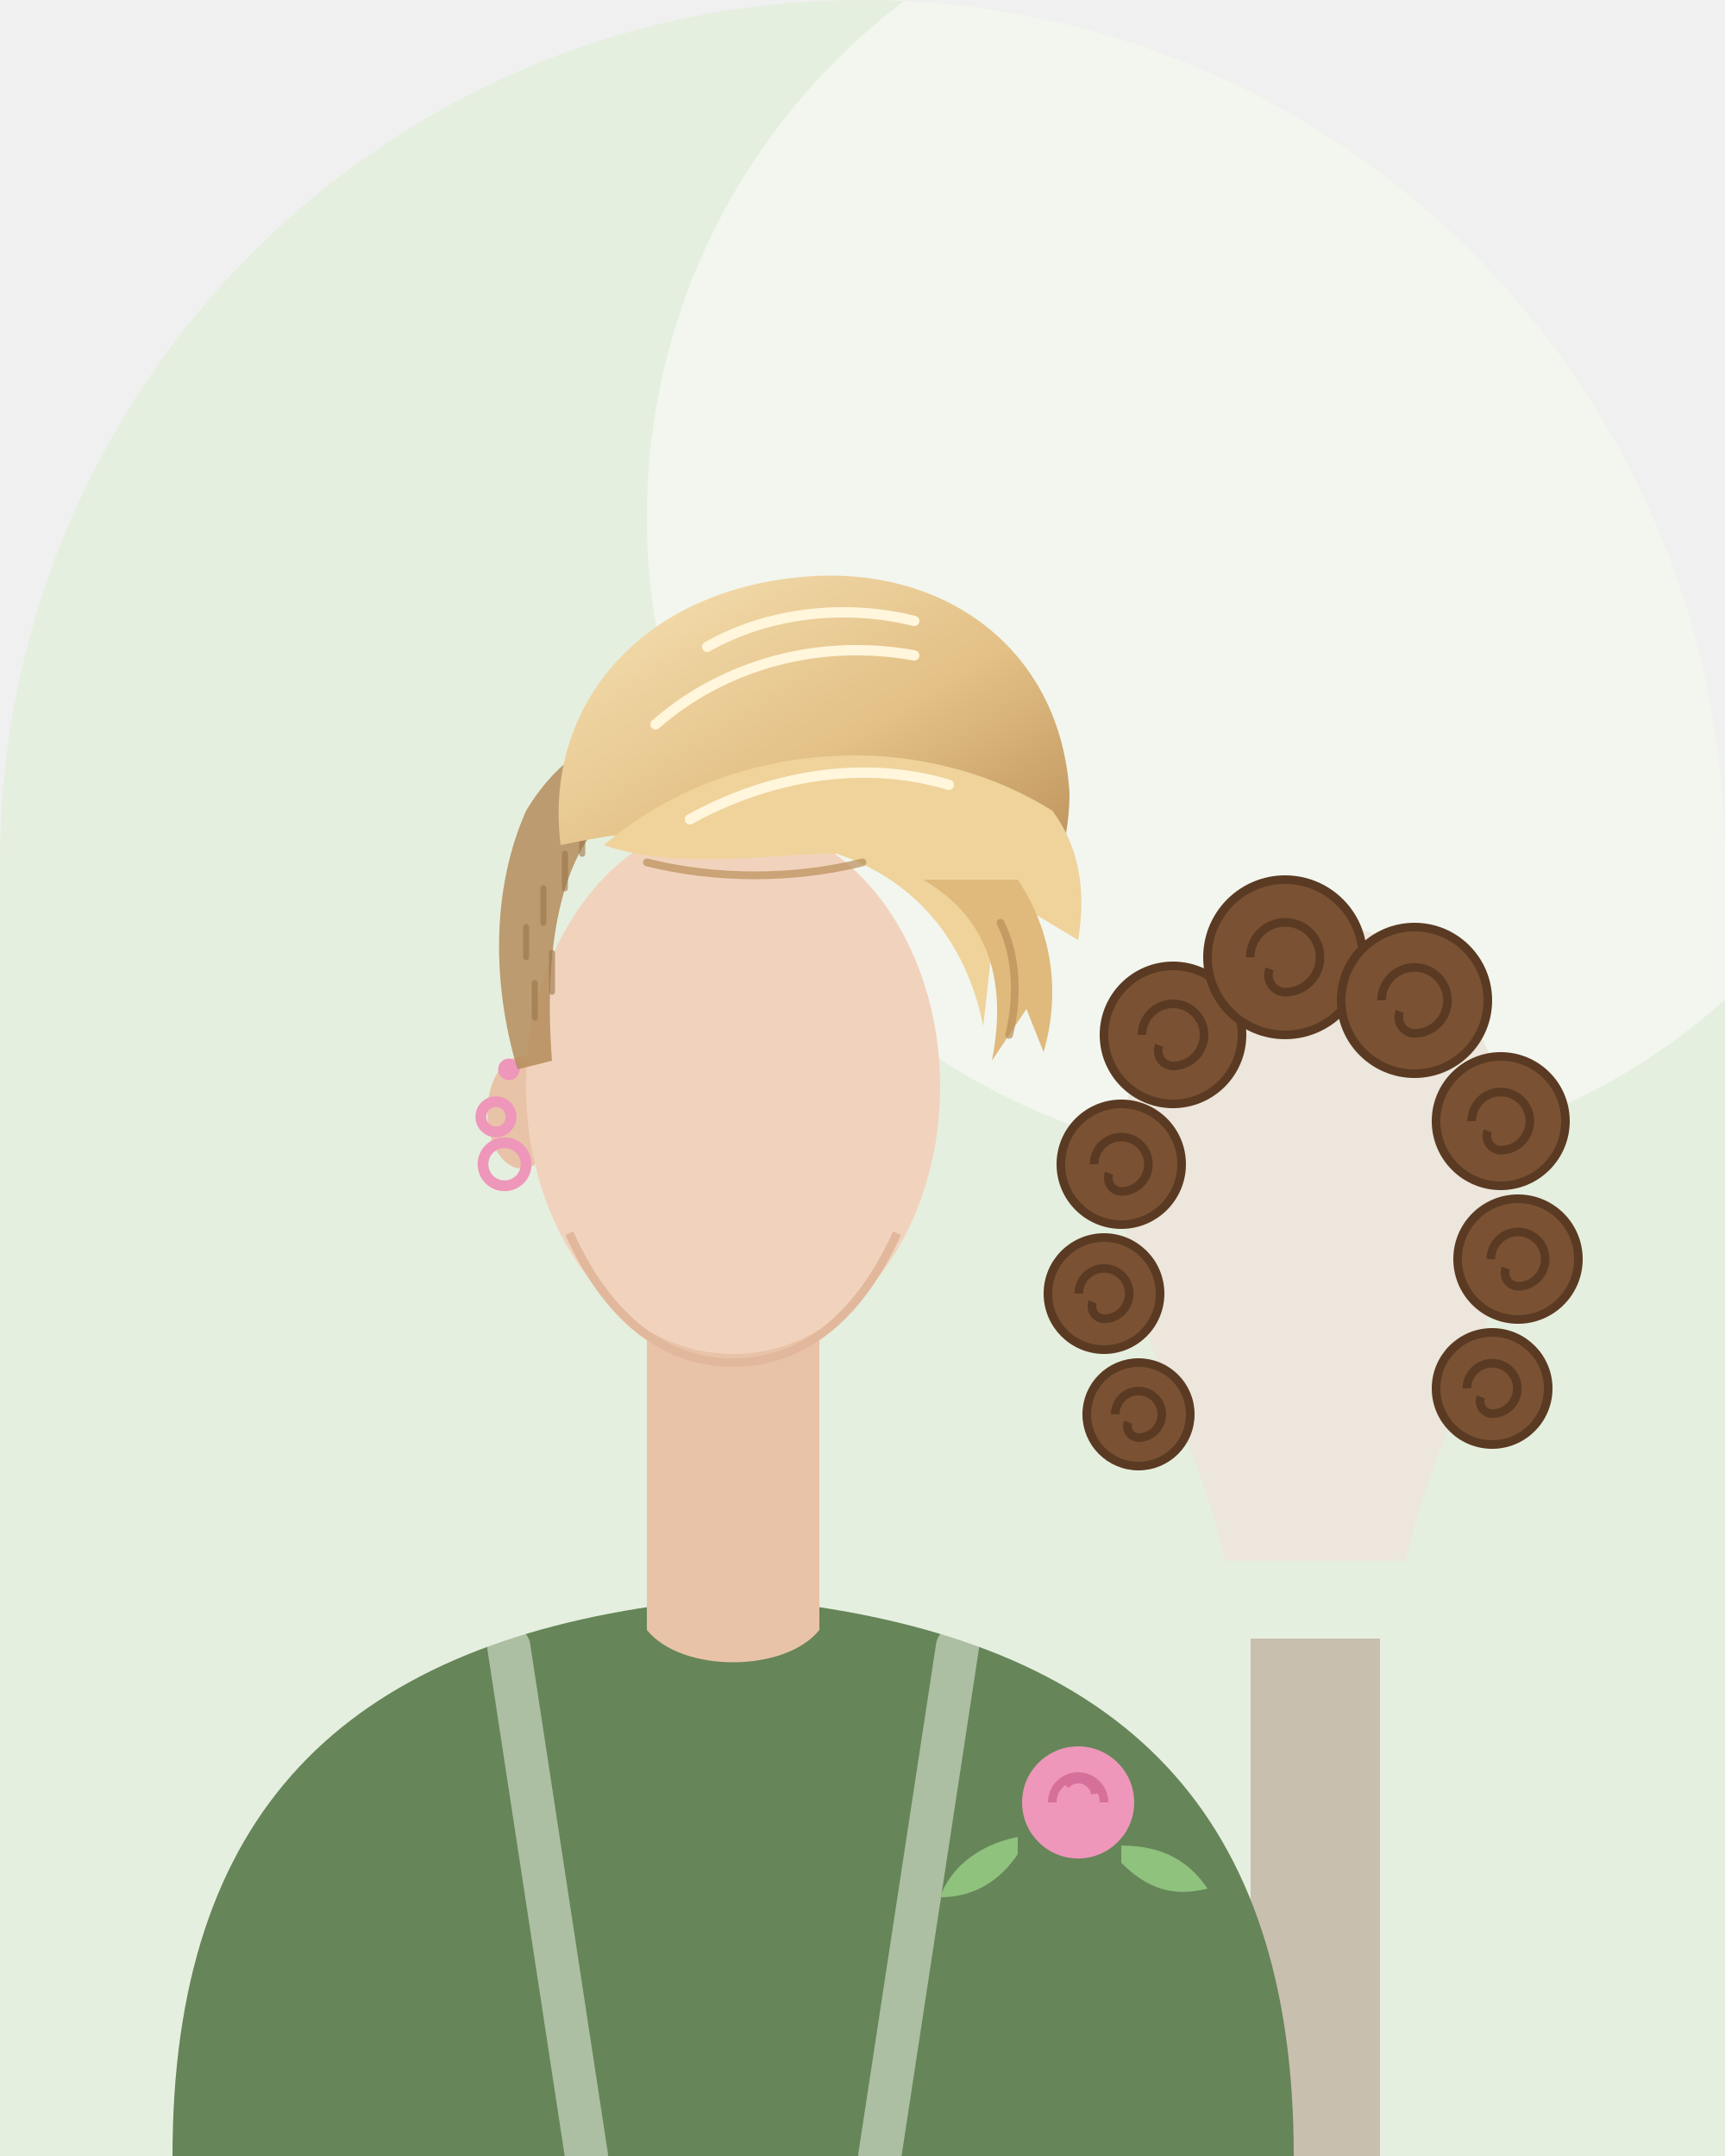
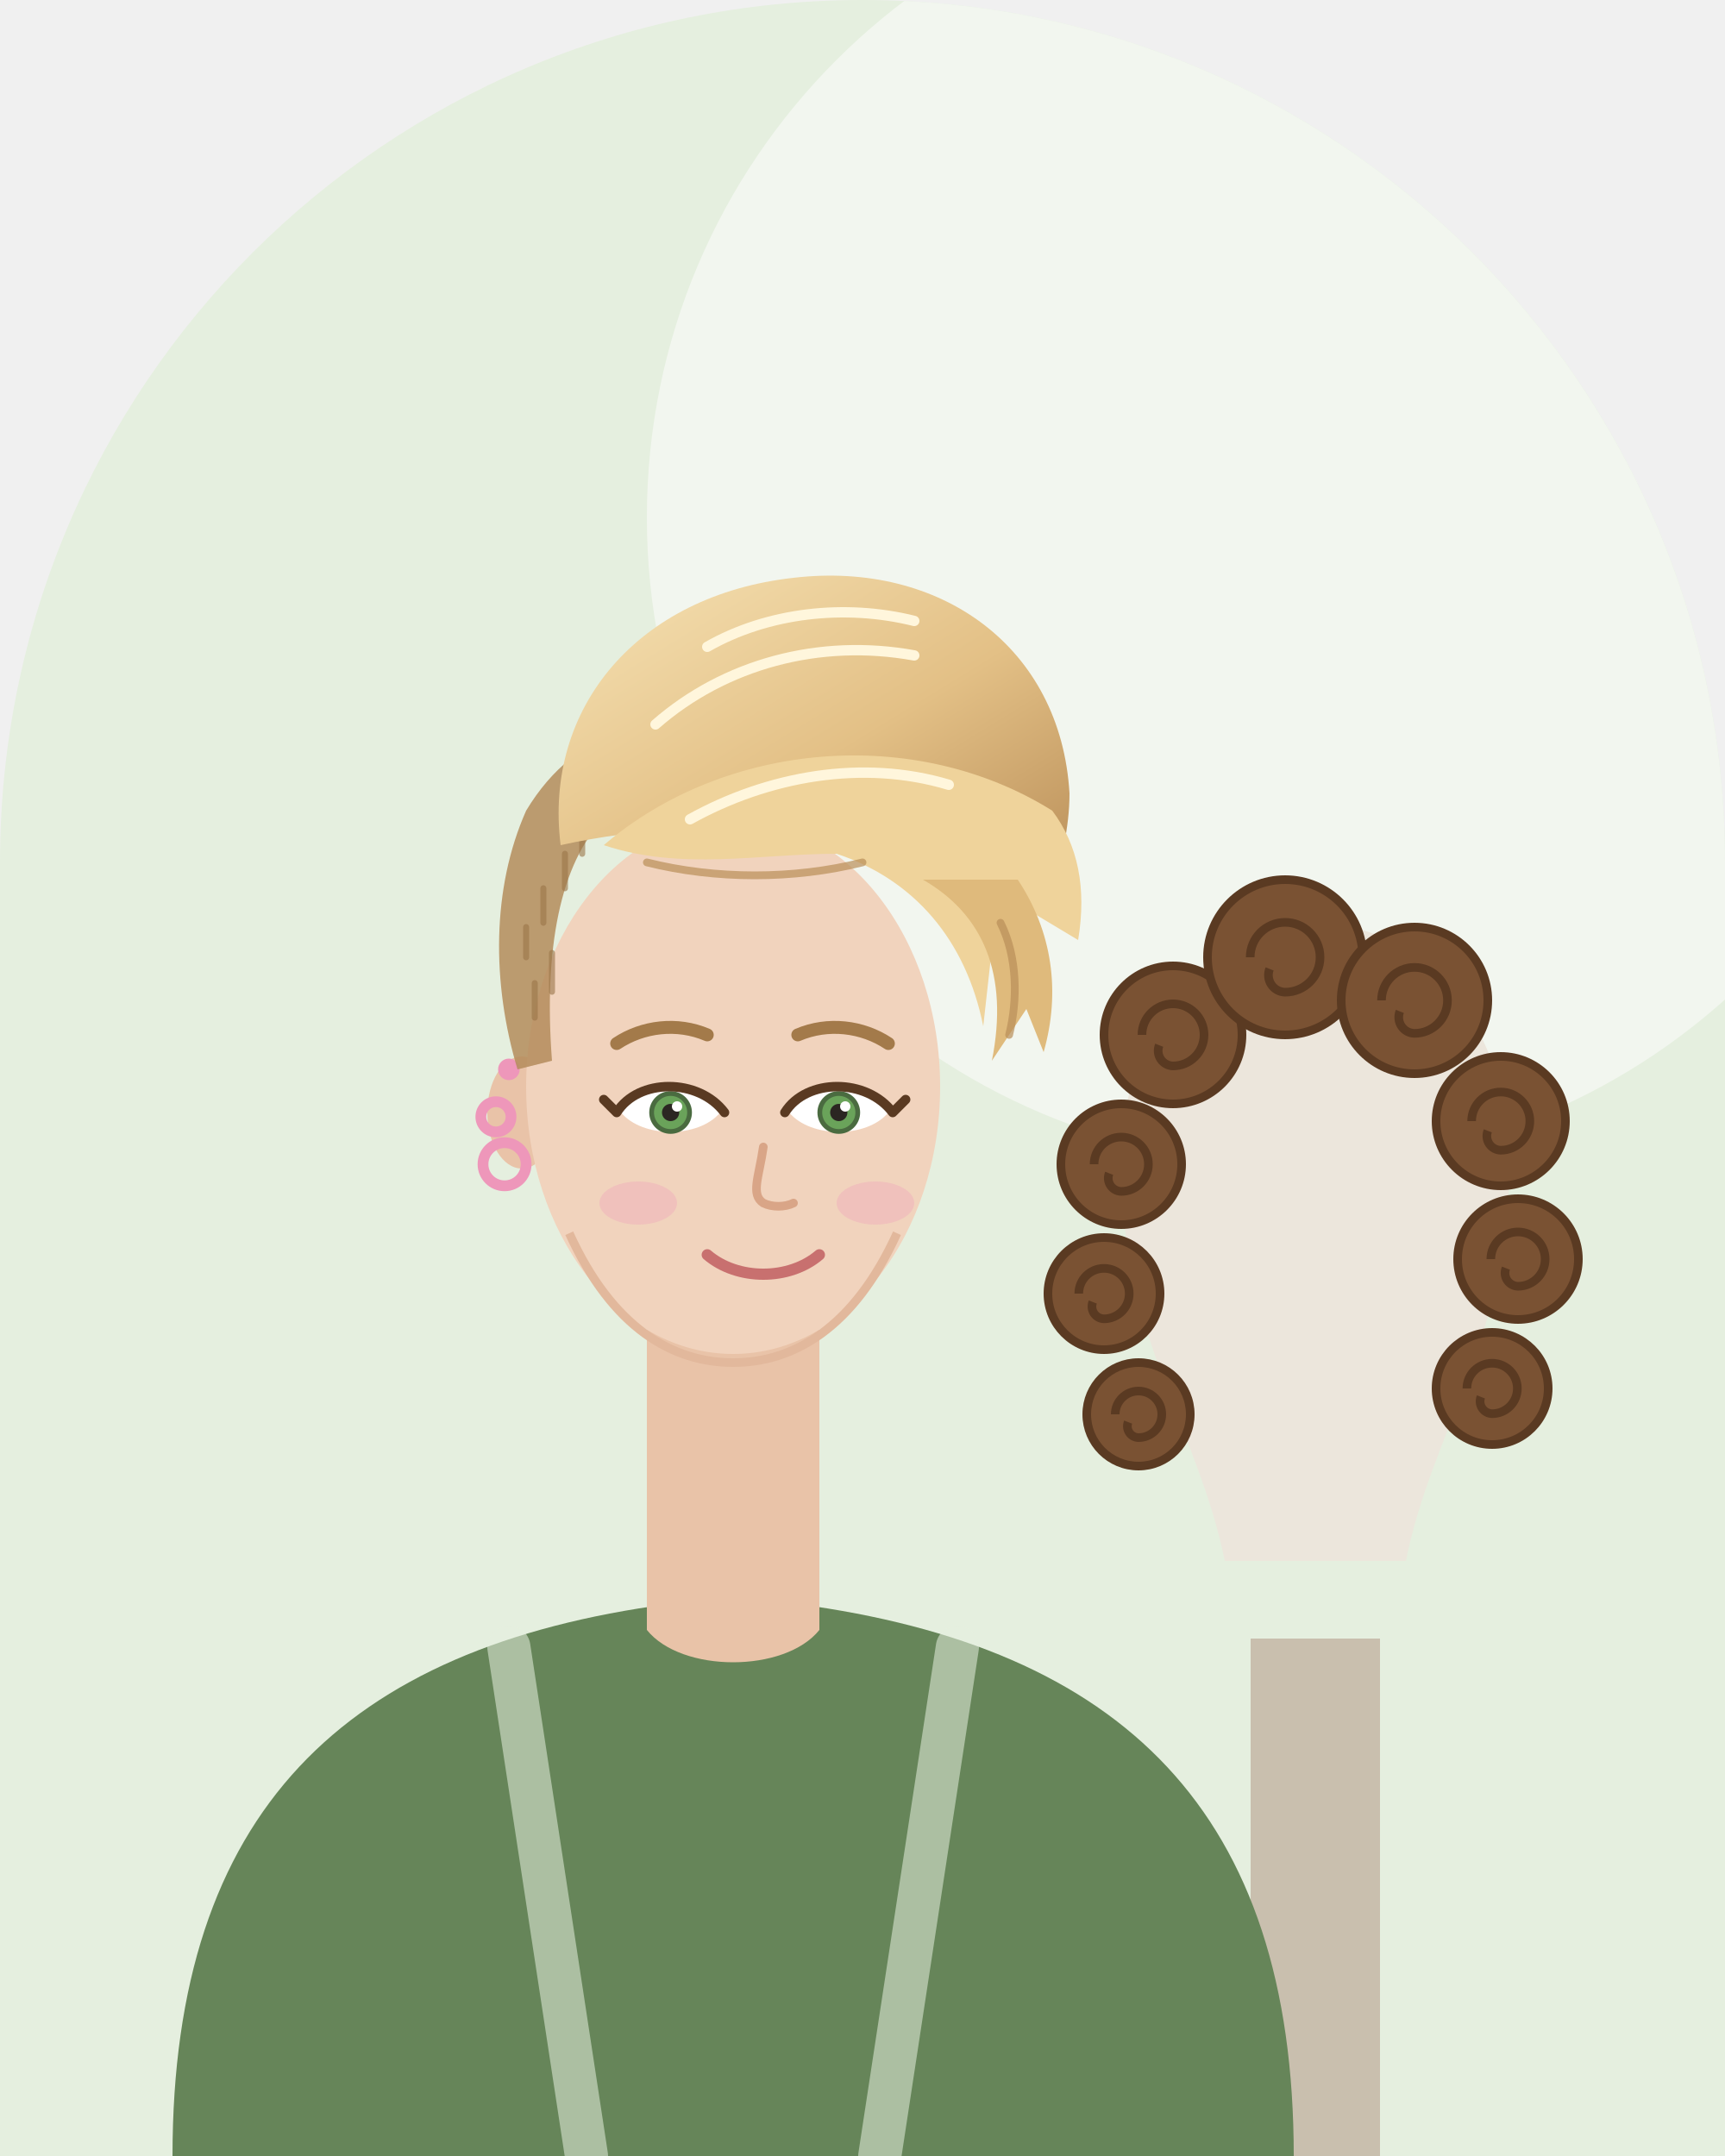
<svg xmlns="http://www.w3.org/2000/svg" viewBox="0 0 400 500" role="img" aria-labelledby="t">
  <defs>
    <clipPath id="arch">
      <path d="M0 200A200 200 0 0 1 400 200V500H0Z" />
    </clipPath>
    <linearGradient id="hair" x1="0" y1="0" x2="1" y2="1">
      <stop offset="0" stop-color="#f6e2b4" />
      <stop offset=".55" stop-color="#e3c086" />
      <stop offset="1" stop-color="#b98e58" />
    </linearGradient>
  </defs>
  <g clip-path="url(#arch)">
    <rect width="400" height="500" fill="#e5efdf" />
    <circle cx="300" cy="120" r="150" fill="#f2f6ef" />
    <g transform="translate(250 230)">
      <rect x="40" y="150" width="30" height="120" fill="#c9bfae" />
      <path d="M10 40c0-34 22-56 45-56s45 22 45 56c0 40-18 62-24 92H34C28 102 10 80 10 40Z" fill="#ece6dc" />
      <g fill="#7a5233" stroke="#5a3a22" stroke-width="2">
        <circle cx="22" cy="10" r="16" />
        <path d="M14.8 10a7.2 7.2 0 1 1 7.2 7.2a3.52 3.52 0 0 1 -3.2 -4.8" fill="none" />
        <circle cx="48" cy="-8" r="18" />
        <path d="M39.9 -8a8.1 8.1 0 1 1 8.1 8.1a3.96 3.96 0 0 1 -3.6 -5.4" fill="none" />
        <circle cx="78" cy="2" r="17" />
        <path d="M70.35 2a7.65 7.65 0 1 1 7.65 7.65a3.74 3.74 0 0 1 -3.4 -5.1" fill="none" />
        <circle cx="98" cy="30" r="15" />
        <path d="M91.25 30a6.75 6.75 0 1 1 6.75 6.75a3.3 3.3 0 0 1 -3 -4.5" fill="none" />
        <circle cx="102" cy="62" r="14" />
        <path d="M95.7 62a6.3 6.3 0 1 1 6.3 6.3a3.08 3.08 0 0 1 -2.8 -4.2" fill="none" />
        <circle cx="96" cy="92" r="13" />
        <path d="M90.15 92a5.85 5.85 0 1 1 5.85 5.85a2.86 2.86 0 0 1 -2.6 -3.9" fill="none" />
        <circle cx="10" cy="40" r="14" />
        <path d="M3.7 40a6.3 6.3 0 1 1 6.3 6.3a3.08 3.08 0 0 1 -2.8 -4.2" fill="none" />
        <circle cx="6" cy="70" r="13" />
        <path d="M0.15 70a5.85 5.85 0 1 1 5.85 5.85a2.86 2.86 0 0 1 -2.6 -3.9" fill="none" />
        <circle cx="14" cy="98" r="12" />
        <path d="M8.6 98a5.4 5.4 0 1 1 5.4 5.4a2.64 2.64 0 0 1 -2.4 -3.6" fill="none" />
      </g>
    </g>
    <path d="M40 500c0-80 40-118 115-128h30c75 10 115 48 115 128Z" fill="#668559" />
    <path d="M118 382 136 500M222 382l-18 118" stroke="#e5efdf" stroke-width="10" stroke-linecap="round" opacity=".55" />
    <path d="M150 300h40v78c-8 10-32 10-40 0Z" fill="#e9c3a8" />
    <ellipse cx="121" cy="258" rx="8" ry="13" fill="#e9c3a8" />
    <ellipse cx="170" cy="252" rx="48" ry="62" fill="#f1d3bd" />
    <path d="M132 286c10 22 24 30 38 30s28-8 38-30" fill="none" stroke="#e2b89c" stroke-width="2" />
+     <g fill="#ee97ba" opacity=".3">
+       <ellipse cx="148" cy="279" rx="9" ry="5" />
+       <ellipse cx="203" cy="279" rx="9" ry="5" />
+     </g>
+     <g fill="none" stroke="#a37a4a" stroke-width="3" stroke-linecap="round">
+       <path d="M143 242c6-4 14-5 21-2" />
+       <path d="M185 240c7-3 15-2 21 2" />
+     </g>
+     <g id="szem-bal">
+       <path d="M144 258c5-7 18-7 23 0c-5 6-18 6-23 0Z" fill="#fff" />
+       <circle cx="155.5" cy="258" r="4.4" fill="#6aa35a" stroke="#4a6b40" stroke-width="1.1" />
+       <circle cx="155.5" cy="258" r="2" fill="#2b2622" />
+       <circle cx="157" cy="256.6" r="1.2" fill="#fff" />
+       <path d="M143 258c5-8 19-8 25 0M143 258l-3-3" fill="none" stroke="#5a3a22" stroke-width="2.2" stroke-linecap="round" />
+     </g>
+     <g>
+       <path d="M183 258c5-7 18-7 23 0c-5 6-18 6-23 0Z" fill="#fff" />
+       <circle cx="194.5" cy="258" r="4.4" fill="#6aa35a" stroke="#4a6b40" stroke-width="1.1" />
+       <circle cx="194.5" cy="258" r="2" fill="#2b2622" />
+       <circle cx="196" cy="256.6" r="1.2" fill="#fff" />
+       <path d="M182 258c5-8 19-8 25 0M207 258l3-3" fill="none" stroke="#5a3a22" stroke-width="2.2" stroke-linecap="round" />
+     </g>
+     <path d="M177 266c-1 7-3 11 0 13 2 1 5 1 7 0" fill="none" stroke="#d9a587" stroke-width="2" stroke-linecap="round" />
+     <path d="M164 291c7 6 19 6 26 0" fill="none" stroke="#c8706f" stroke-width="2.6" stroke-linecap="round" />
    <g fill="none" stroke="#ee97ba" stroke-width="2.5">
      <circle cx="117" cy="270" r="5" />
      <circle cx="115" cy="259" r="3.5" />
    </g>
    <circle cx="118" cy="248" r="2.5" fill="#ee97ba" />
    <path d="M120 248c-6-20-6-42 2-60 6-10 14-16 22-18l-4 20c-10 10-14 30-12 56Z" fill="#b48c5c" opacity=".85" />
    <g stroke="#9a7448" stroke-width="1.4" stroke-linecap="round" opacity=".6">
      <path d="M124 236v-8M128 230v-9M126 214v-8M131 206v-8M135 198v-7M122 222v-7" />
    </g>
    <path d="M136 186c10-30 36-46 66-42 22 4 38 18 42 40-30-10-70-10-108 2Z" fill="#b98e58" />
    <path d="M130 196c-4-32 18-58 54-62 34-4 62 16 64 50 0 8-2 16-4 22-34-14-78-18-114-10Z" fill="url(#hair)" />
    <path d="M140 196c28-24 72-28 104-8 6 8 8 18 6 30l-10-6 2 16-12-8-2 18c-4-20-16-34-34-40-18 0-36 4-54-2Z" fill="#efd39b" />
    <path d="M214 204c14 8 20 22 16 42l8-12 4 10c4-14 2-28-6-40Z" fill="#dfba7c" />
    <g fill="none" stroke="#fff6dc" stroke-width="2.4" stroke-linecap="round">
      <path d="M152 168c16-14 38-20 60-16" />
      <path d="M160 190c18-10 40-14 60-8" />
      <path d="M164 150c14-8 32-10 48-6" />
    </g>
    <g fill="none" stroke="#b98e58" stroke-width="1.8" stroke-linecap="round" opacity=".7">
      <path d="M150 200c16 4 34 4 50 0" />
      <path d="M232 214c4 8 4 18 2 26" />
    </g>
-     <g transform="translate(250 418)">
-       <circle r="13" fill="#ee97ba" />
-       <path d="M-6 0a6 6 0 0 1 12 0M-3 -4a4 4 0 0 1 7 2" fill="none" stroke="#d6709a" stroke-width="2" />
-       <path d="M-14 8c-10 2-16 8-18 14 8 0 14-4 18-10M10 10c10 0 16 4 20 10-8 2-14 0-20-6" fill="#8fc27d" />
-     </g>
  </g>
</svg>
